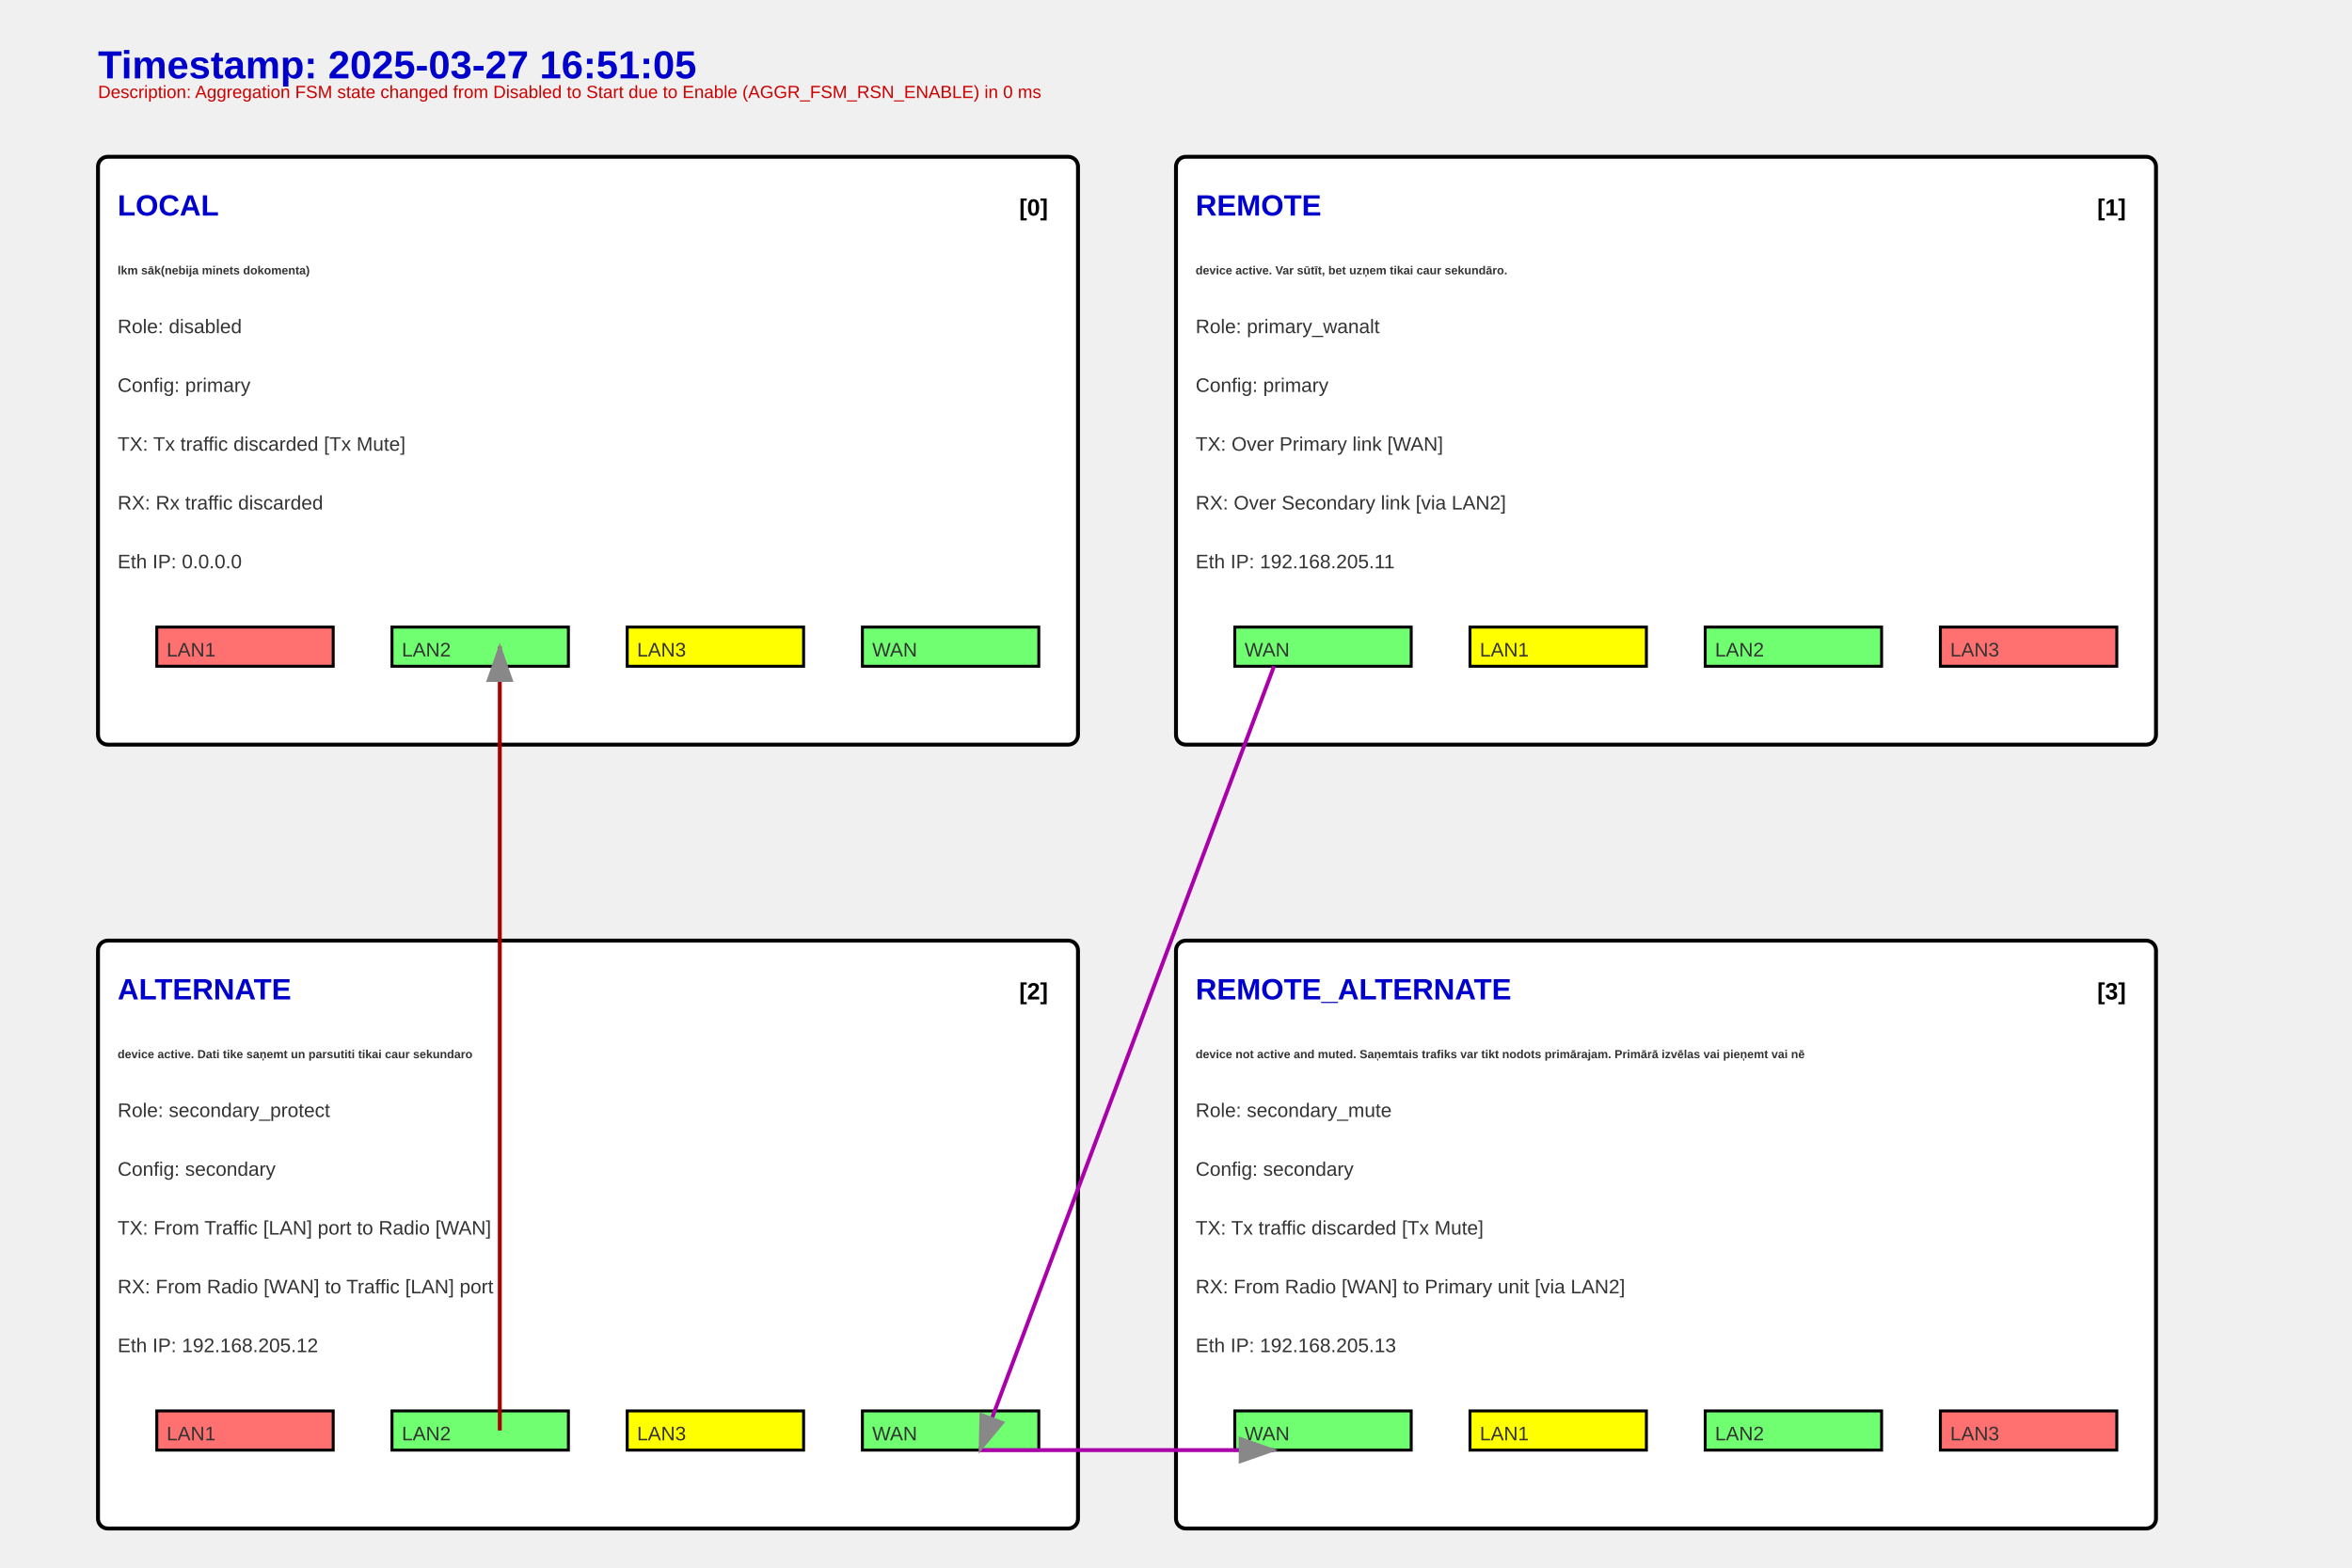
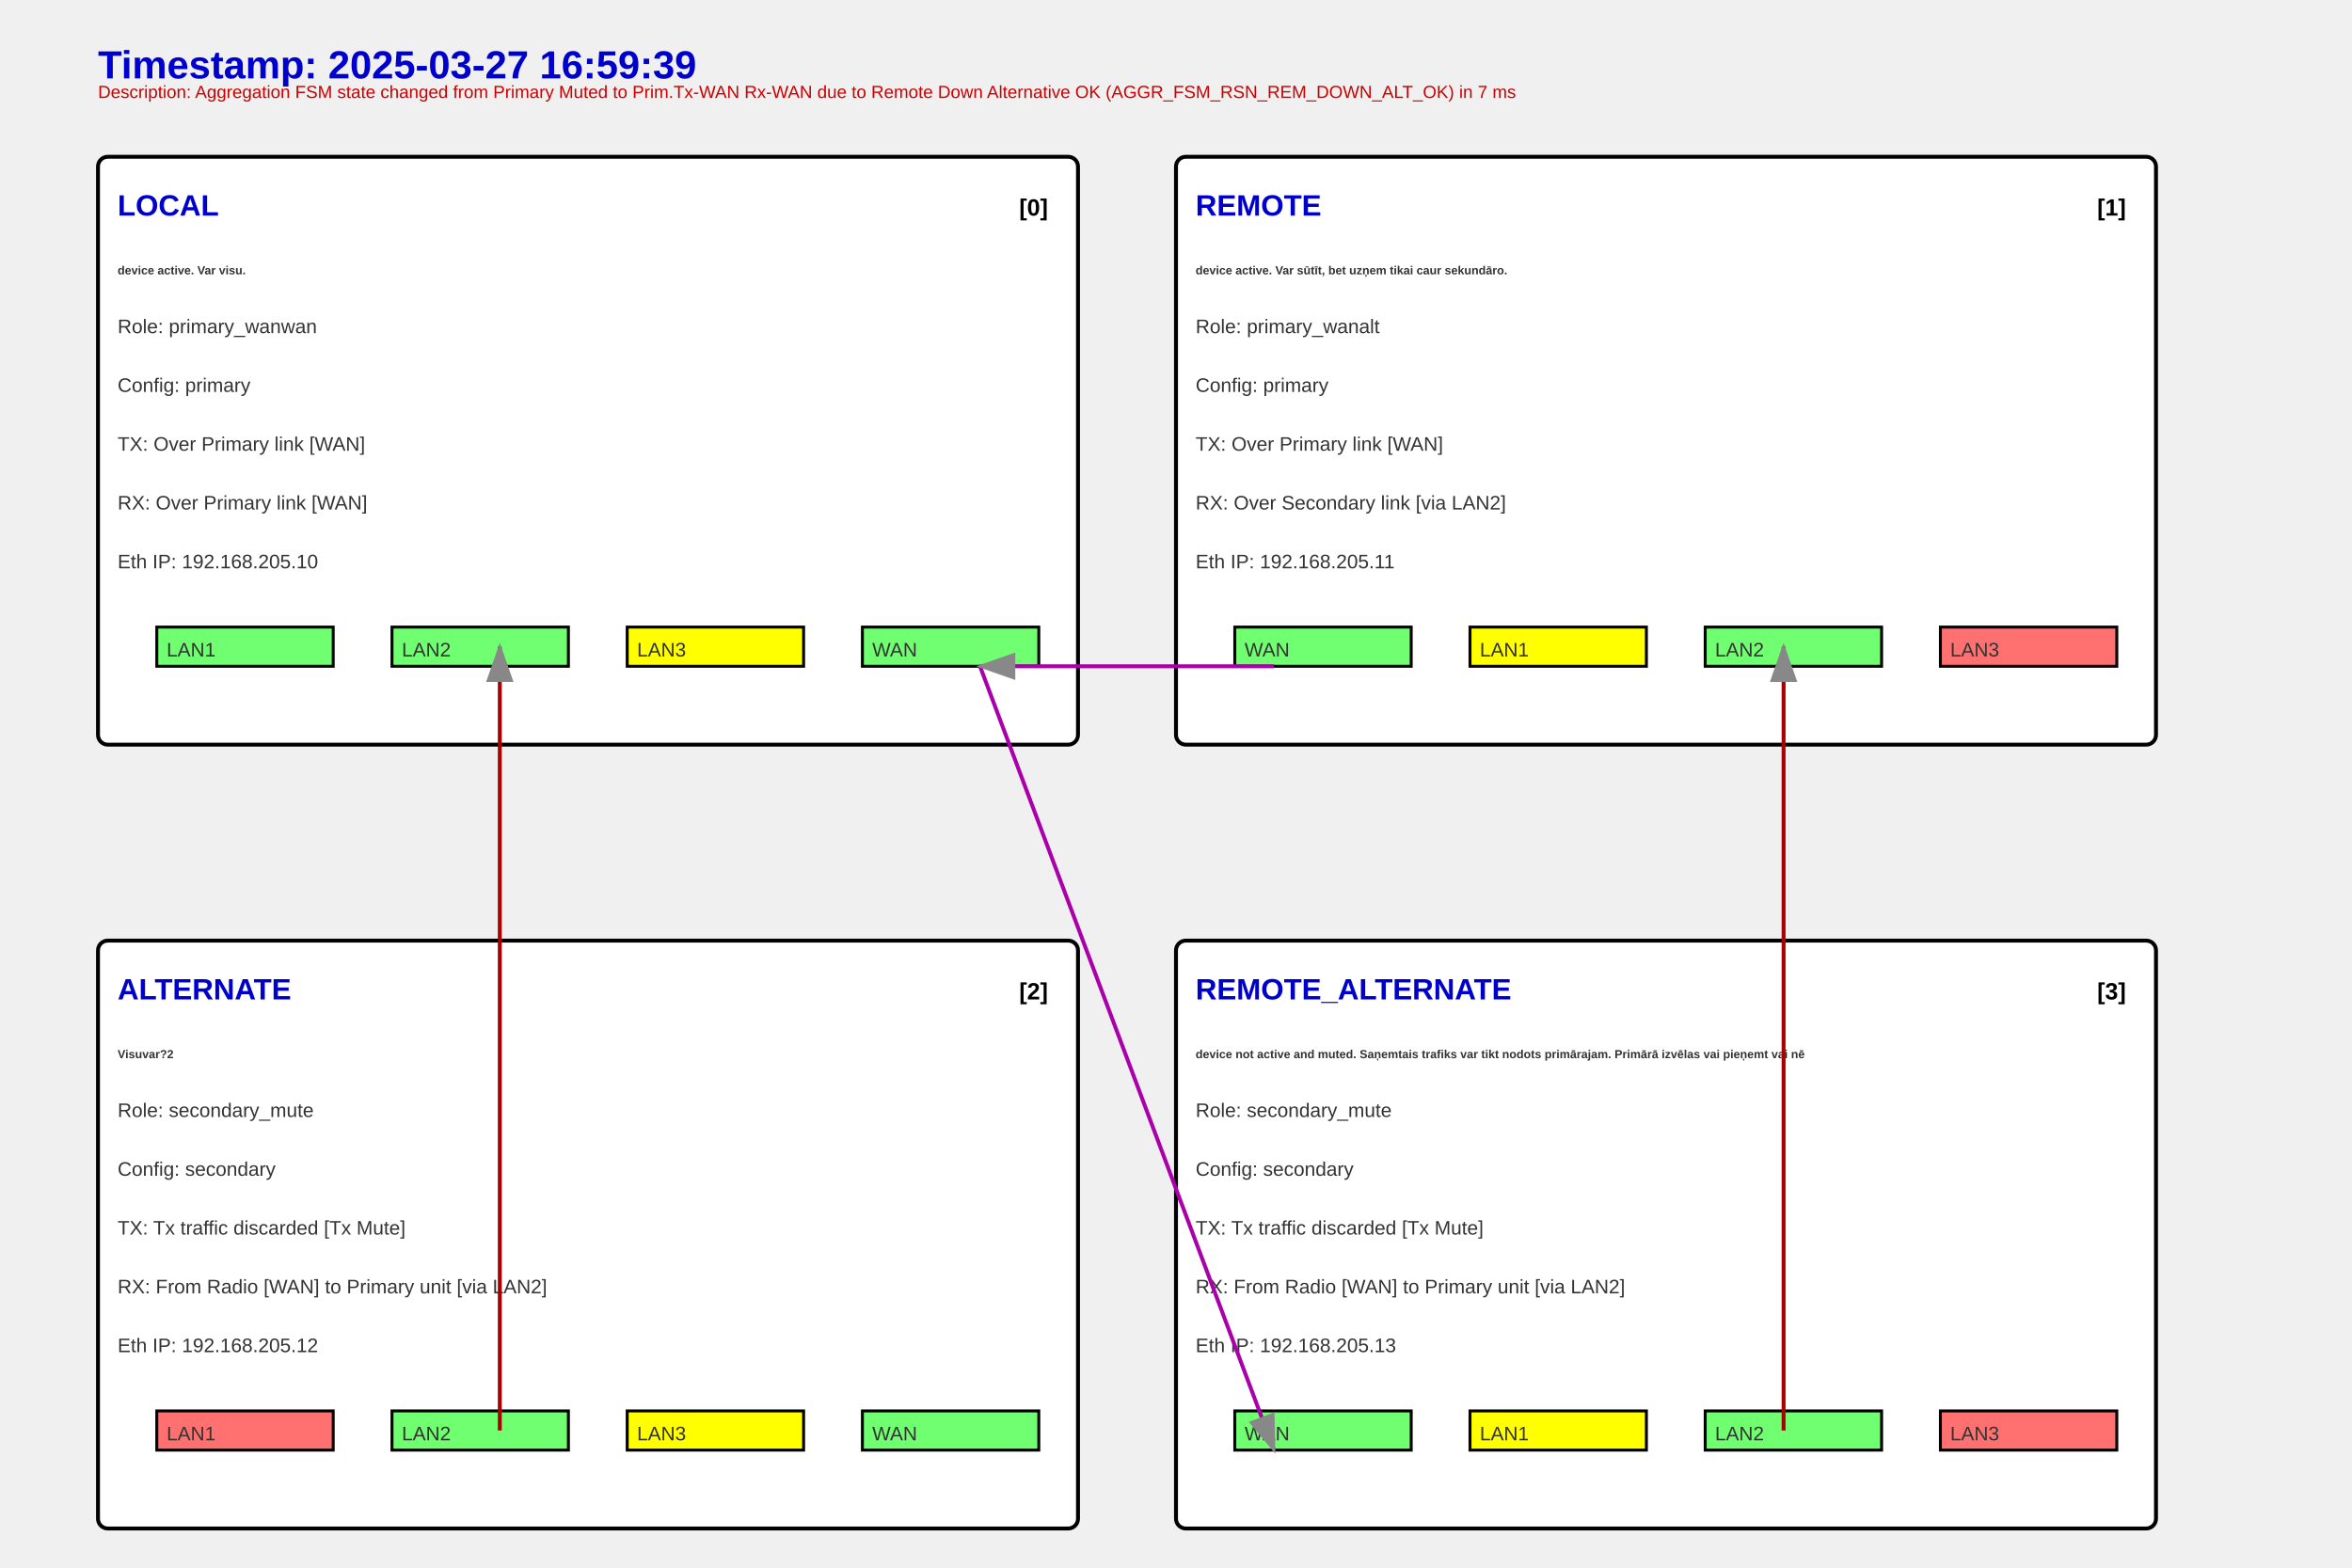
<svg xmlns="http://www.w3.org/2000/svg" width="1200" height="800">
  <style>
  .node { fill: #ffffff; stroke: #000000; stroke-width: 2; }
  .label { font: 10px Arial; fill: #333333; }
  .labela { font: 6px Arial; fill: #333333; font-weight: bold;}
  .error { font: 9px Arial; fill: #cc0000; }
  .timestamp { font: 20px Arial; font-weight: bold; fill: #0000cc; }
  .section-label { font: 15px Arial; font-weight: bold; fill: #0000cc; }
  .box-index { font: 12px Arial; font-weight: bold; fill: #000000; }
  .connection-line { stroke: #888888; stroke-width: 2; }
  .diagonal-line { stroke: #aa0000; stroke-width: 3; }
  .sender-receiver-line { stroke: #aa00aa; stroke-width: 2; }
  .secondary-primary-line { stroke: #aa0000; stroke-width: 2; }
  .remote-secondary-primary-line { stroke: #aa0000; stroke-width: 2; }
  .recive-sender-line { stroke: #aa00aa; stroke-width: 2; }
  .traffic-flow { animation: pulse 2s infinite; }
  @keyframes pulse {
    0% { stroke-opacity: 0.3; stroke-width: 1; }
    50% { stroke-opacity: 1; stroke-width: 3; }
    100% { stroke-opacity: 0.3; stroke-width: 1; }
  }
</style>
  <defs>
    <marker id="arrowhead" markerWidth="10" markerHeight="7" refX="9" refY="3.5" orient="auto">
      <polygon points="0 0, 10 3.5, 0 7" fill="#888888" />
    </marker>
  </defs>
-   <text class="timestamp" x="50" y="40">Timestamp: 2025-03-27 16:51:05</text>
-   <text class="error" x="50" y="50">Description: Aggregation FSM state changed from Disabled to Start due to Enable (AGGR_FSM_RSN_ENABLE) in 0 ms</text>
+   <text class="timestamp" x="50" y="40">Timestamp: 2025-03-27 16:59:39</text>
+   <text class="error" x="50" y="50">Description: Aggregation FSM state changed from Primary Muted to Prim.Tx-WAN Rx-WAN due to Remote Down Alternative OK (AGGR_FSM_RSN_REM_DOWN_ALT_OK) in 7 ms</text>
  <rect class="node" x="50" y="80" width="500" height="300" rx="5" ry="5" data-entry="0" data-section="0" />
  <text class="section-label" x="60" y="110">LOCAL</text>
  <text class="box-index" x="520" y="110">[0]</text>
-   <text class="labela" x="60" y="140">lkm sāk(nebija minets dokomenta)</text>
-   <text class="label" x="60" y="170">Role: disabled</text>
+   <text class="labela" x="60" y="140">device active. Var visu.</text>
+   <text class="label" x="60" y="170">Role: primary_wanwan</text>
  <text class="label" x="60" y="200">Config: primary</text>
-   <text class="label" x="60" y="230">TX: Tx traffic discarded [Tx Mute]</text>
-   <text class="label" x="60" y="260">RX: Rx traffic discarded</text>
-   <text class="label" x="60" y="290">Eth IP: 0.0.0.0</text>
-   <rect x="80" y="320" width="90" height="20" fill="#ff7070" stroke="black" stroke-width="1.5" />
+   <text class="label" x="60" y="230">TX: Over Primary link [WAN]</text>
+   <text class="label" x="60" y="260">RX: Over Primary link [WAN]</text>
+   <text class="label" x="60" y="290">Eth IP: 192.168.205.10</text>
+   <rect x="80" y="320" width="90" height="20" fill="#70ff70" stroke="black" stroke-width="1.5" />
  <text class="label" x="85" y="335">LAN1</text>
  <rect x="200" y="320" width="90" height="20" fill="#70ff70" stroke="black" stroke-width="1.5" />
  <text class="label" x="205" y="335">LAN2</text>
  <rect x="320" y="320" width="90" height="20" fill="yellow" stroke="black" stroke-width="1.5" />
  <text class="label" x="325" y="335">LAN3</text>
  <rect x="440" y="320" width="90" height="20" fill="#70ff70" stroke="black" stroke-width="1.5" />
  <text class="label" x="445" y="335">WAN</text>
  <rect class="node" x="600" y="80" width="500" height="300" rx="5" ry="5" data-entry="0" data-section="1" />
  <text class="section-label" x="610" y="110">REMOTE</text>
  <text class="box-index" x="1070" y="110">[1]</text>
  <text class="labela" x="610" y="140">device active. Var sūtīt, bet uzņem tikai caur sekundāro.</text>
  <text class="label" x="610" y="170">Role: primary_wanalt</text>
  <text class="label" x="610" y="200">Config: primary</text>
  <text class="label" x="610" y="230">TX: Over Primary link [WAN]</text>
  <text class="label" x="610" y="260">RX: Over Secondary link [via LAN2]</text>
  <text class="label" x="610" y="290">Eth IP: 192.168.205.11</text>
  <rect x="630" y="320" width="90" height="20" fill="#70ff70" stroke="black" stroke-width="1.5" />
  <text class="label" x="635" y="335">WAN</text>
  <rect x="750" y="320" width="90" height="20" fill="yellow" stroke="black" stroke-width="1.5" />
  <text class="label" x="755" y="335">LAN1</text>
  <rect x="870" y="320" width="90" height="20" fill="#70ff70" stroke="black" stroke-width="1.5" />
  <text class="label" x="875" y="335">LAN2</text>
  <rect x="990" y="320" width="90" height="20" fill="#ff7070" stroke="black" stroke-width="1.5" />
  <text class="label" x="995" y="335">LAN3</text>
  <rect class="node" x="50" y="480" width="500" height="300" rx="5" ry="5" data-entry="0" data-section="2" />
  <text class="section-label" x="60" y="510">ALTERNATE</text>
  <text class="box-index" x="520" y="510">[2]</text>
-   <text class="labela" x="60" y="540">device active. Dati tike saņemt un parsutiti tikai caur sekundaro</text>
-   <text class="label" x="60" y="570">Role: secondary_protect</text>
+   <text class="labela" x="60" y="540">Visuvar?2</text>
+   <text class="label" x="60" y="570">Role: secondary_mute</text>
  <text class="label" x="60" y="600">Config: secondary</text>
-   <text class="label" x="60" y="630">TX: From Traffic [LAN] port to Radio [WAN]</text>
-   <text class="label" x="60" y="660">RX: From Radio [WAN] to Traffic [LAN] port</text>
+   <text class="label" x="60" y="630">TX: Tx traffic discarded [Tx Mute]</text>
+   <text class="label" x="60" y="660">RX: From Radio [WAN] to Primary unit [via LAN2]</text>
  <text class="label" x="60" y="690">Eth IP: 192.168.205.12</text>
  <rect x="80" y="720" width="90" height="20" fill="#ff7070" stroke="black" stroke-width="1.5" />
  <text class="label" x="85" y="735">LAN1</text>
  <rect x="200" y="720" width="90" height="20" fill="#70ff70" stroke="black" stroke-width="1.5" />
  <text class="label" x="205" y="735">LAN2</text>
  <rect x="320" y="720" width="90" height="20" fill="yellow" stroke="black" stroke-width="1.5" />
  <text class="label" x="325" y="735">LAN3</text>
  <rect x="440" y="720" width="90" height="20" fill="#70ff70" stroke="black" stroke-width="1.5" />
  <text class="label" x="445" y="735">WAN</text>
  <rect class="node" x="600" y="480" width="500" height="300" rx="5" ry="5" data-entry="0" data-section="3" />
  <text class="section-label" x="610" y="510">REMOTE_ALTERNATE</text>
  <text class="box-index" x="1070" y="510">[3]</text>
  <text class="labela" x="610" y="540">device not active and muted. Saņemtais trafiks var tikt nodots primārajam. Primārā izvēlas vai pieņemt vai nē</text>
  <text class="label" x="610" y="570">Role: secondary_mute</text>
  <text class="label" x="610" y="600">Config: secondary</text>
  <text class="label" x="610" y="630">TX: Tx traffic discarded [Tx Mute]</text>
  <text class="label" x="610" y="660">RX: From Radio [WAN] to Primary unit [via LAN2]</text>
  <text class="label" x="610" y="690">Eth IP: 192.168.205.13</text>
  <rect x="630" y="720" width="90" height="20" fill="#70ff70" stroke="black" stroke-width="1.5" />
  <text class="label" x="635" y="735">WAN</text>
  <rect x="750" y="720" width="90" height="20" fill="yellow" stroke="black" stroke-width="1.5" />
  <text class="label" x="755" y="735">LAN1</text>
  <rect x="870" y="720" width="90" height="20" fill="#70ff70" stroke="black" stroke-width="1.5" />
  <text class="label" x="875" y="735">LAN2</text>
  <rect x="990" y="720" width="90" height="20" fill="#ff7070" stroke="black" stroke-width="1.5" />
  <text class="label" x="995" y="735">LAN3</text>
-   <line x1="500" y1="740" x2="650" y2="740" class="sender-receiver-line" marker-end="url(#arrowhead)" />
-   <line x1="650" y1="340" x2="500" y2="740" class="recive-sender-line" marker-end="url(#arrowhead)" />
+   <line x1="500" y1="340" x2="650" y2="740" class="sender-receiver-line" marker-end="url(#arrowhead)" />
+   <line x1="650" y1="340" x2="500" y2="340" class="recive-sender-line" marker-end="url(#arrowhead)" />
  <line x1="255" y1="730" x2="255" y2="330" class="secondary-primary-line" marker-end="url(#arrowhead)" />
+   <line x1="910" y1="730" x2="910" y2="330" class="remote-secondary-primary-line" marker-end="url(#arrowhead)" />
</svg>
